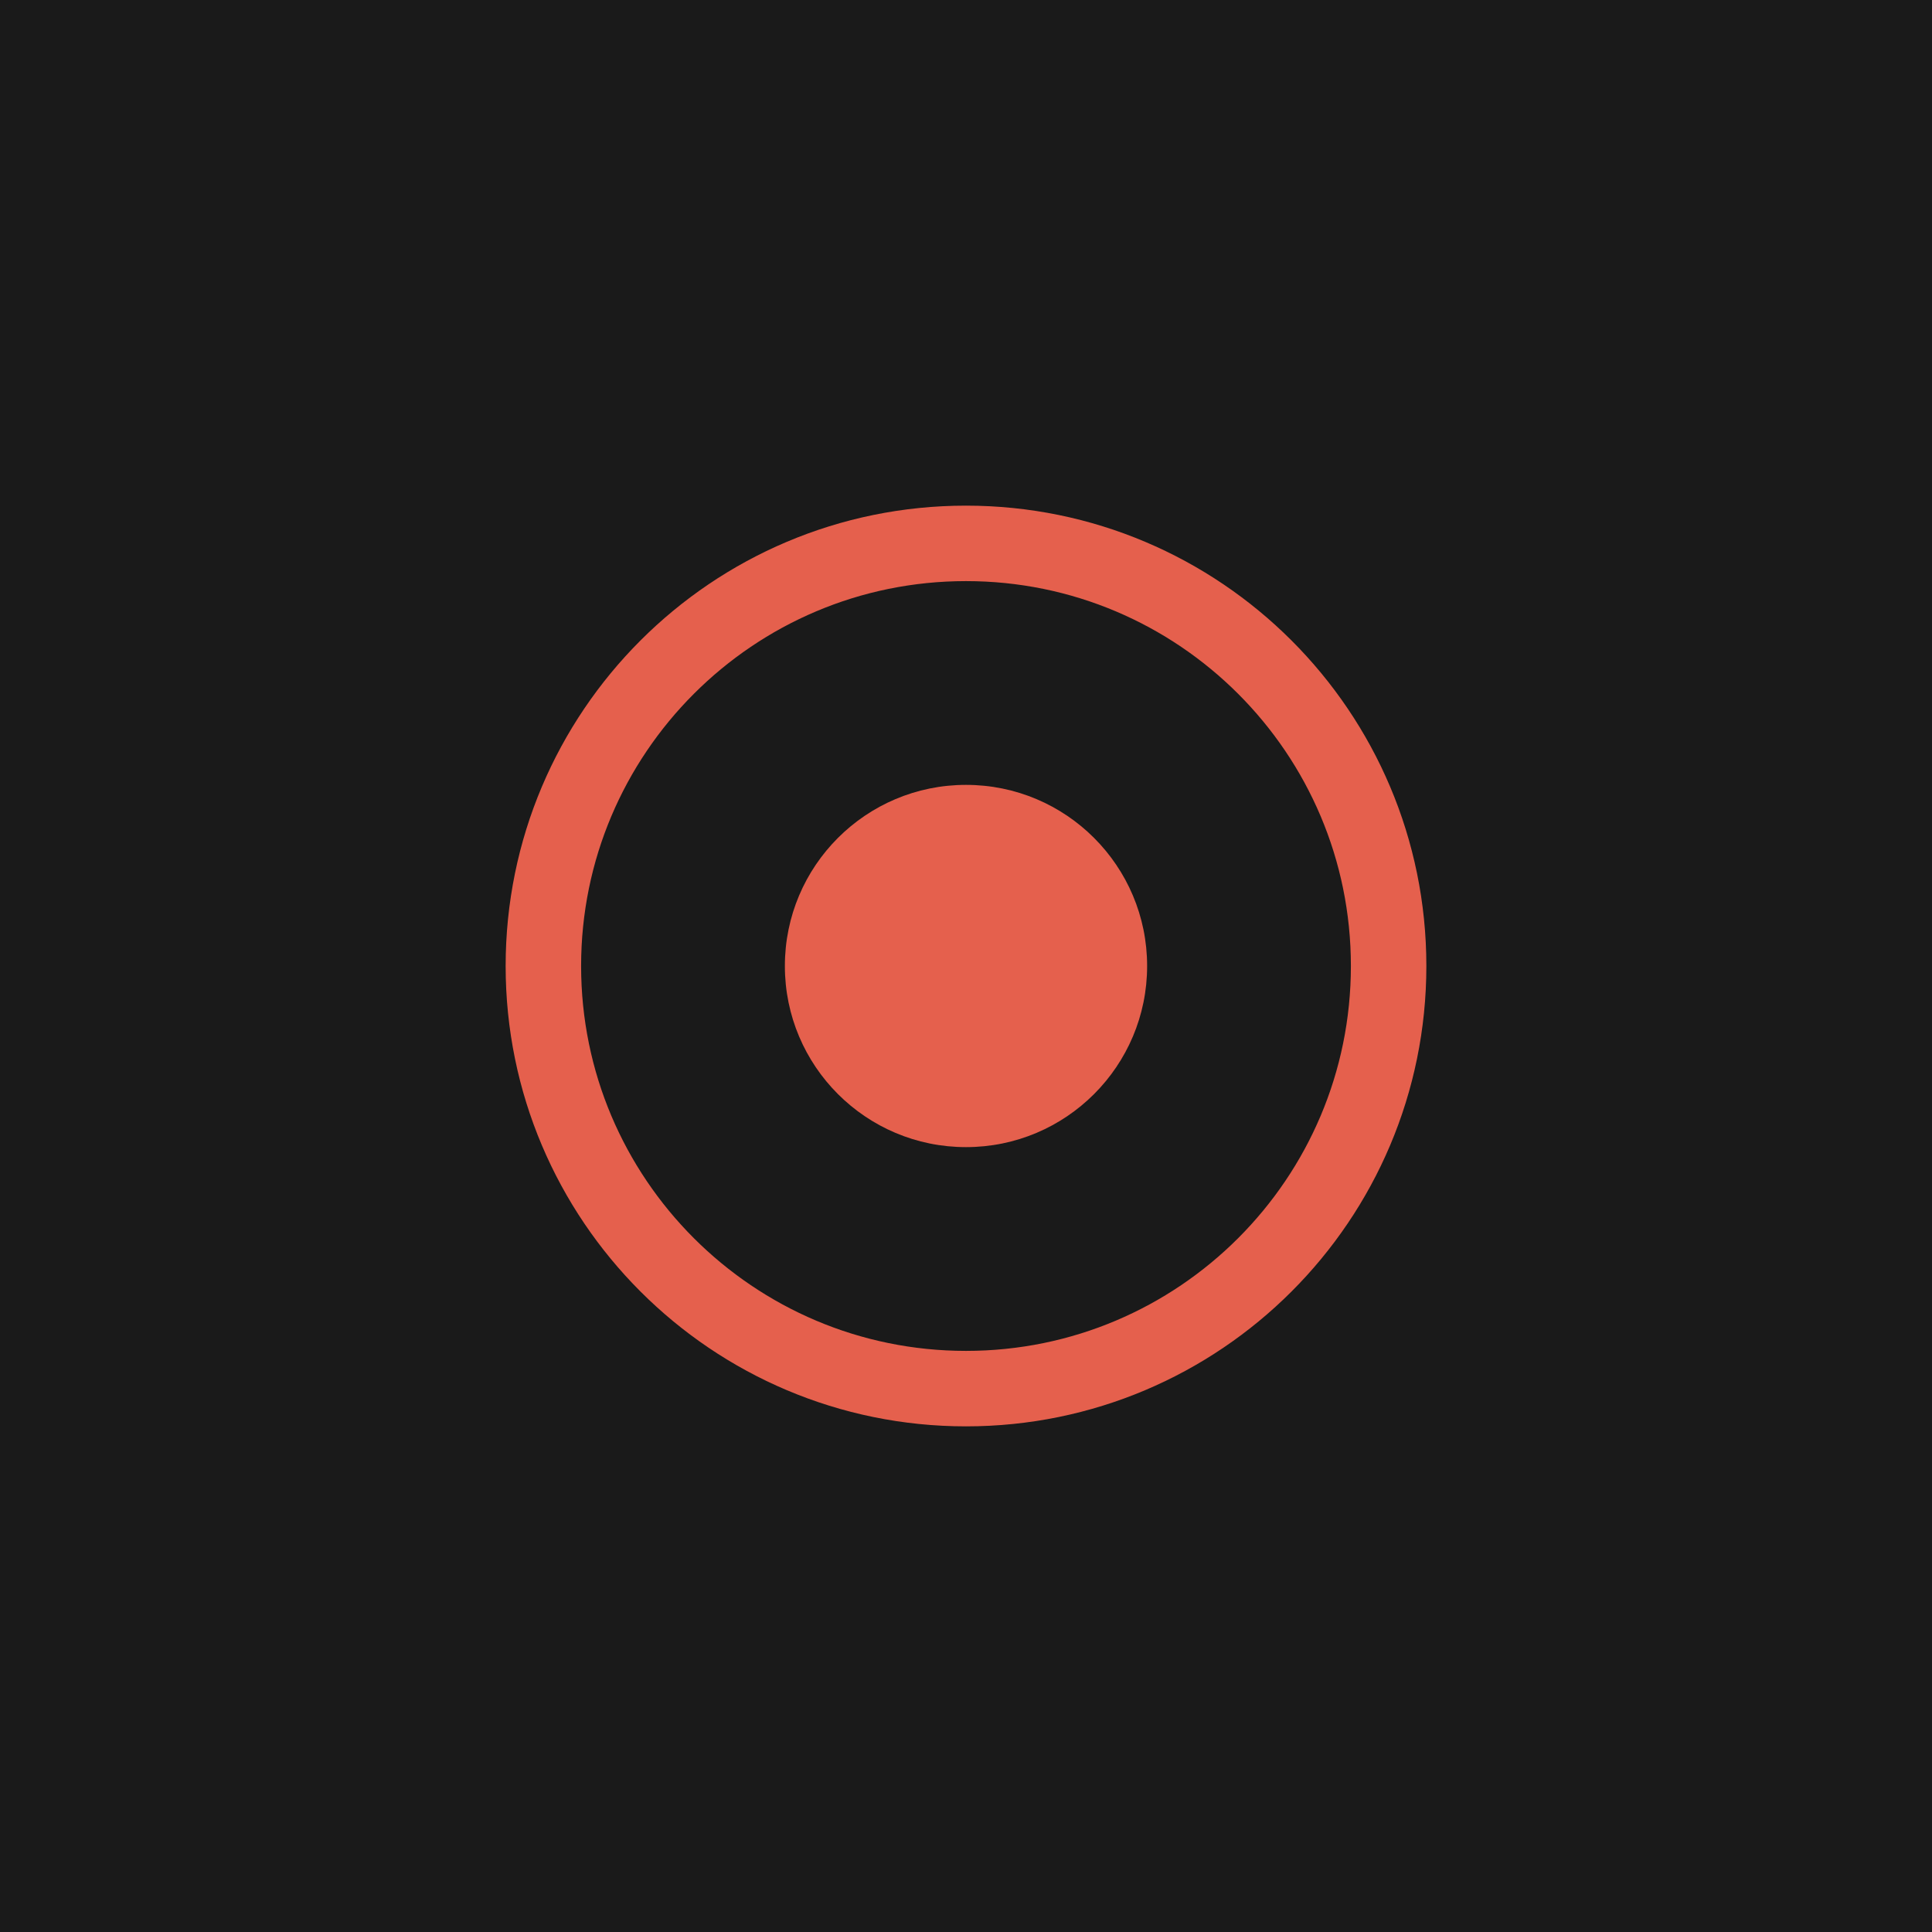
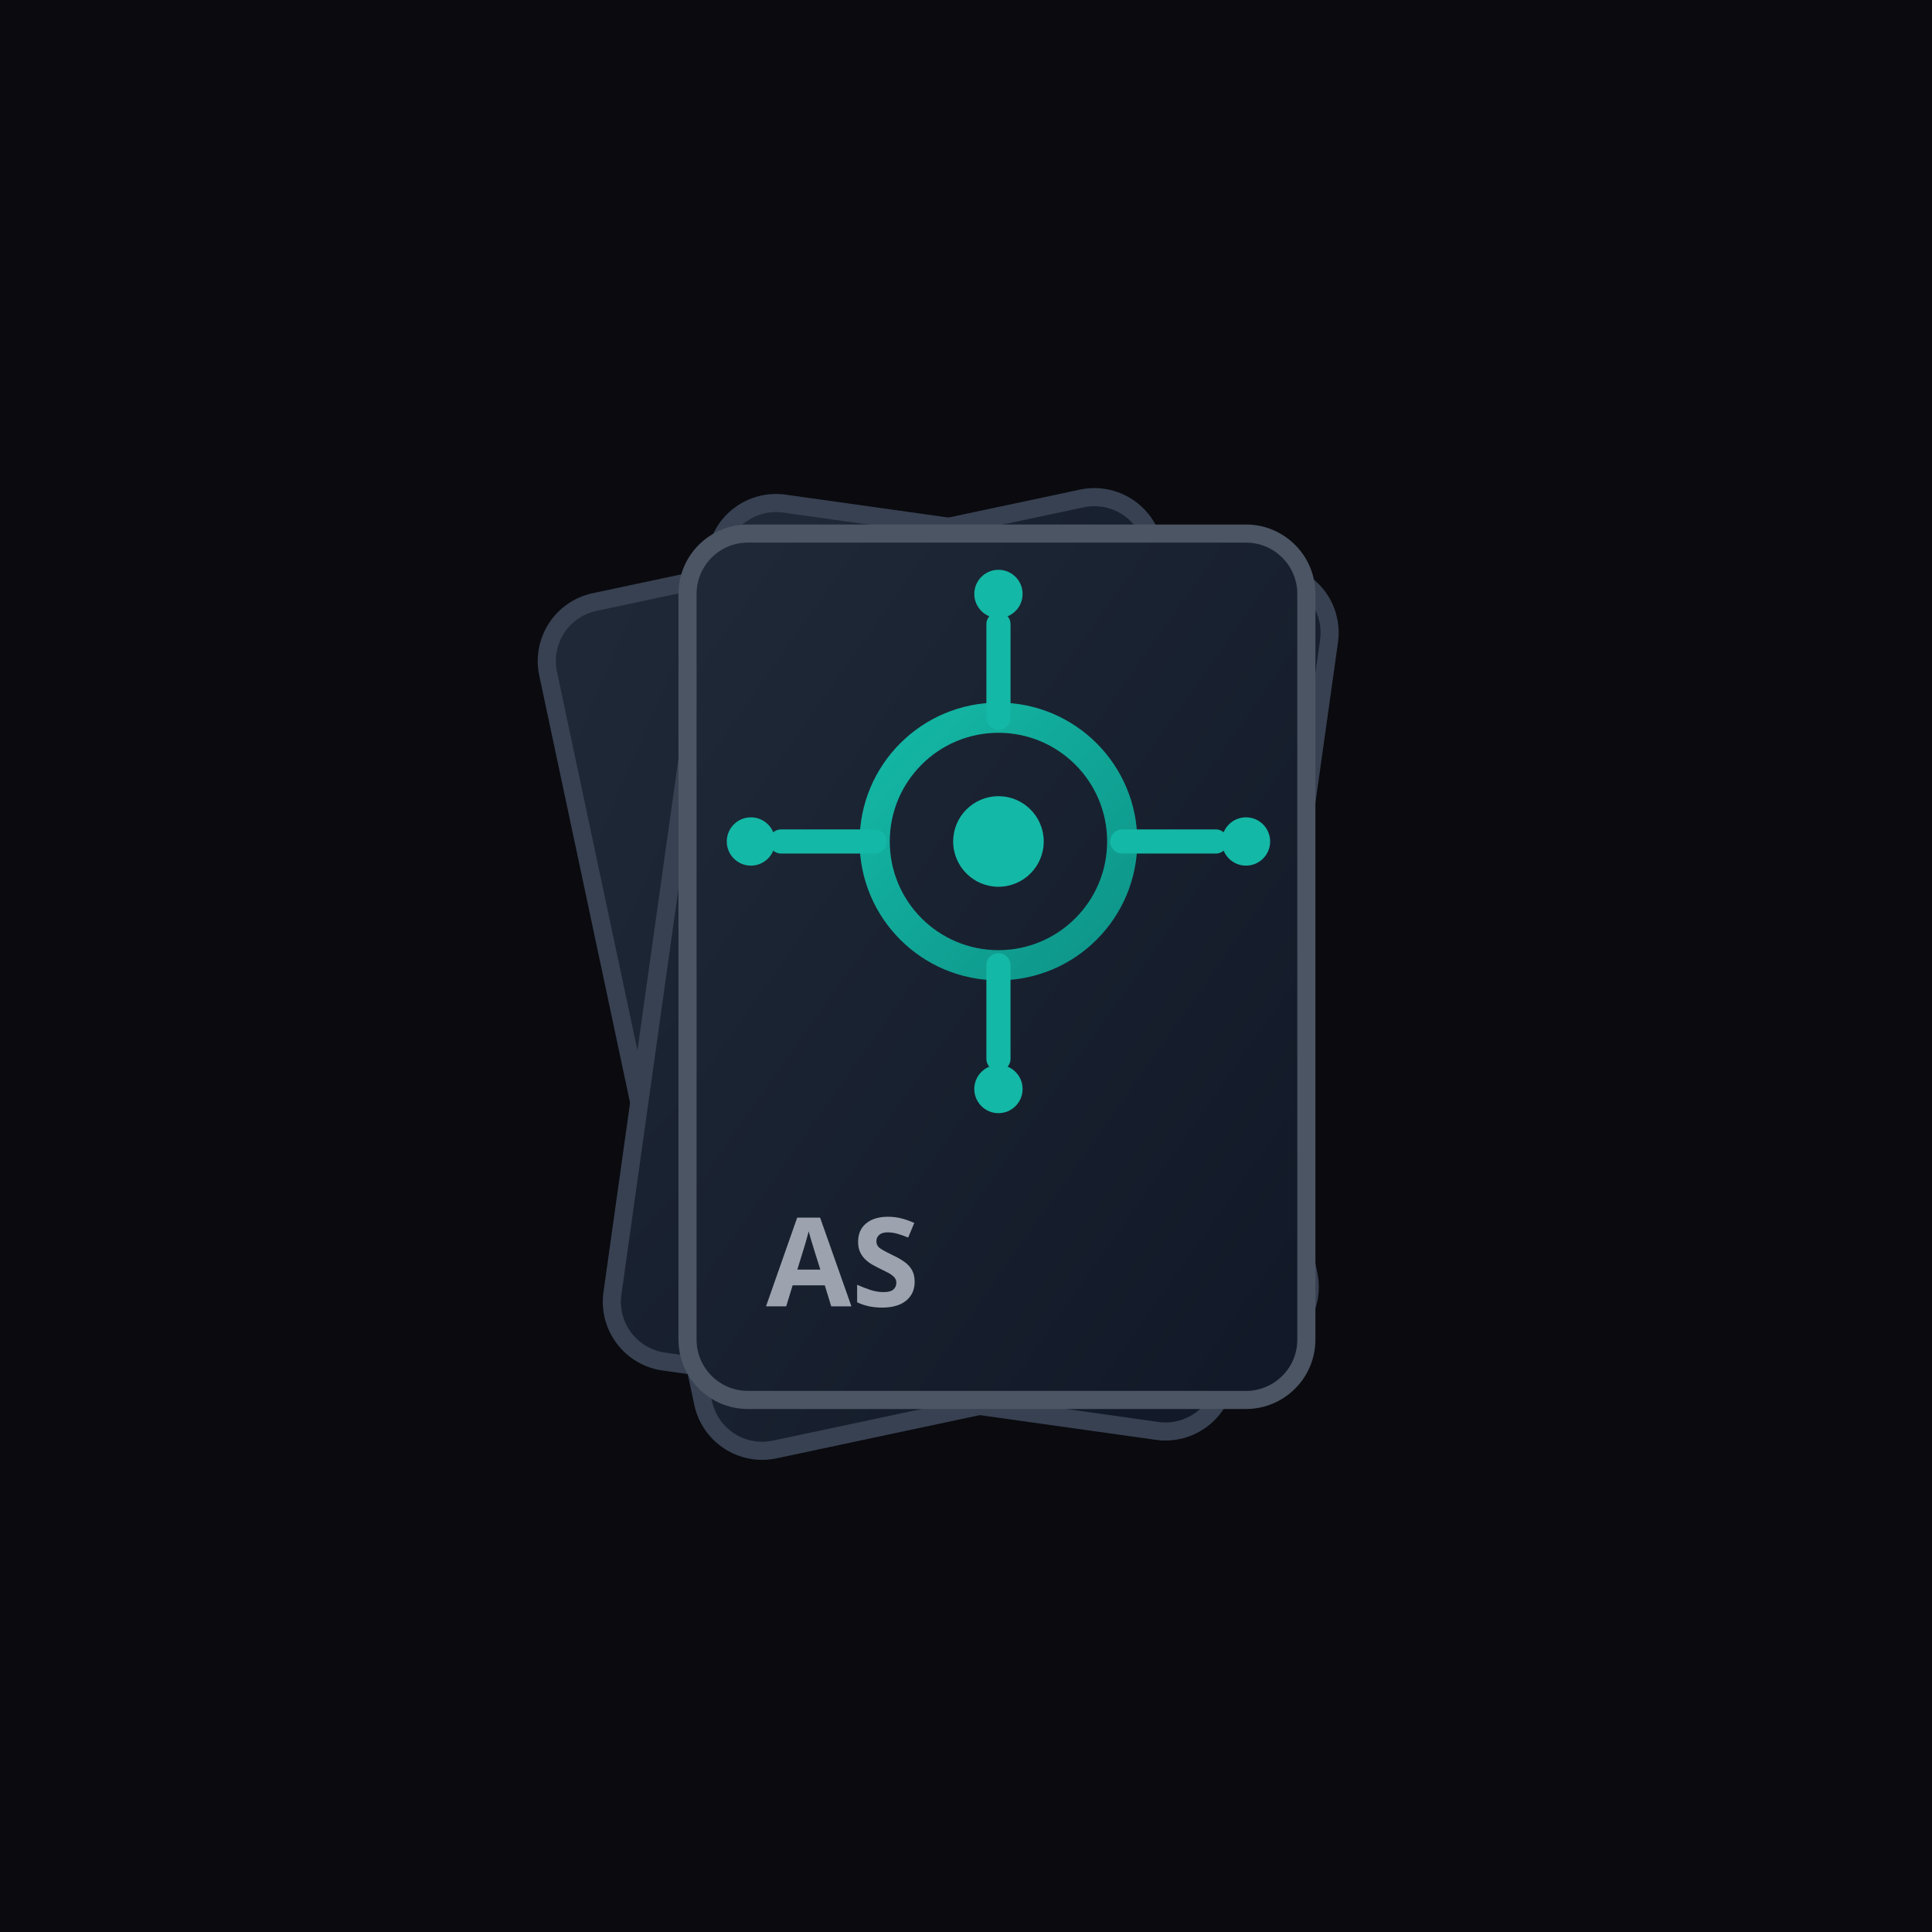
<svg xmlns="http://www.w3.org/2000/svg" viewBox="0 0 512 512">
-   <rect width="512" height="512" fill="#1a1a1a" />
-   <circle cx="256" cy="256" r="112" fill="none" stroke="#e5604d" stroke-width="20" />
-   <circle cx="256" cy="256" r="48" fill="#e5604d" />
+   <defs>
+     <linearGradient id="cardGrad" x1="0%" y1="0%" x2="100%" y2="100%">
+       <stop offset="0%" stop-color="#1f2937" />
+       <stop offset="100%" stop-color="#111827" />
+     </linearGradient>
+     <linearGradient id="tealGrad" x1="0%" y1="0%" x2="100%" y2="100%">
+       <stop offset="0%" stop-color="#14b8a6" />
+       <stop offset="100%" stop-color="#0d9488" />
+     </linearGradient>
+   </defs>
+   <rect width="512" height="512" fill="#0a0a0f" />
+   <g transform="translate(51, 51) scale(0.8)">
+     <g transform="rotate(-12, 256, 266)">
+       <rect x="143" y="113" width="205" height="287" rx="20" fill="url(#cardGrad)" stroke="#374151" stroke-width="6" />
+     </g>
+     <g transform="rotate(8, 256, 266)">
+       <rect x="154" y="113" width="205" height="287" rx="20" fill="url(#cardGrad)" stroke="#374151" stroke-width="6" />
+     </g>
+     <rect x="164" y="113" width="205" height="287" rx="20" fill="url(#cardGrad)" stroke="#4b5563" stroke-width="6" />
+     <circle cx="267" cy="215" r="41" fill="none" stroke="url(#tealGrad)" stroke-width="10" />
+     <circle cx="267" cy="215" r="15" fill="#14b8a6" />
+     <line x1="267" y1="174" x2="267" y2="143" stroke="#14b8a6" stroke-width="8" stroke-linecap="round" />
+     <line x1="308" y1="215" x2="339" y2="215" stroke="#14b8a6" stroke-width="8" stroke-linecap="round" />
+     <line x1="226" y1="215" x2="195" y2="215" stroke="#14b8a6" stroke-width="8" stroke-linecap="round" />
+     <line x1="267" y1="256" x2="267" y2="287" stroke="#14b8a6" stroke-width="8" stroke-linecap="round" />
+     <circle cx="267" cy="133" r="8" fill="#14b8a6" />
+     <circle cx="349" cy="215" r="8" fill="#14b8a6" />
+     <circle cx="185" cy="215" r="8" fill="#14b8a6" />
+     <circle cx="267" cy="297" r="8" fill="#14b8a6" />
+     <text x="190" y="369" font-family="system-ui, sans-serif" font-size="41" font-weight="700" fill="#9ca3af">AS</text>
+   </g>
</svg>
